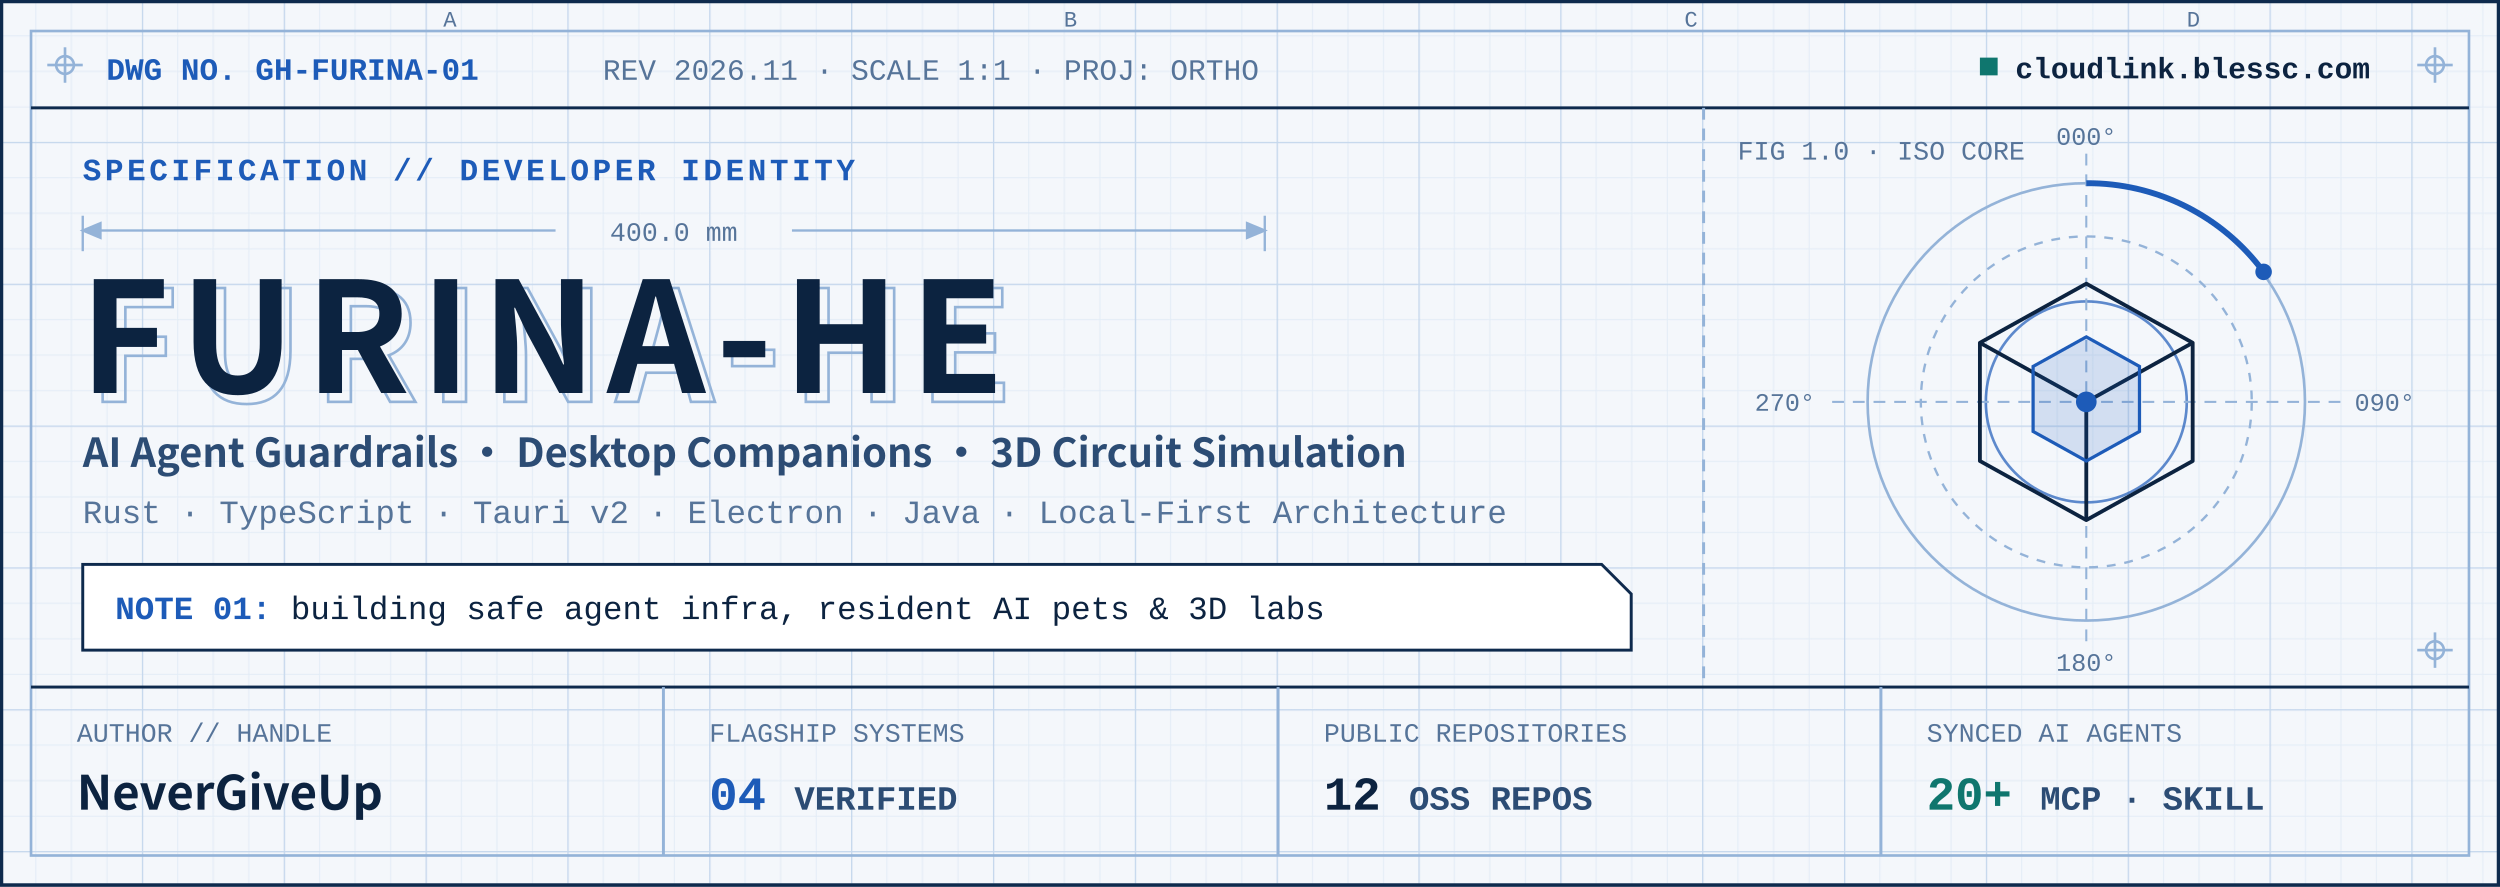
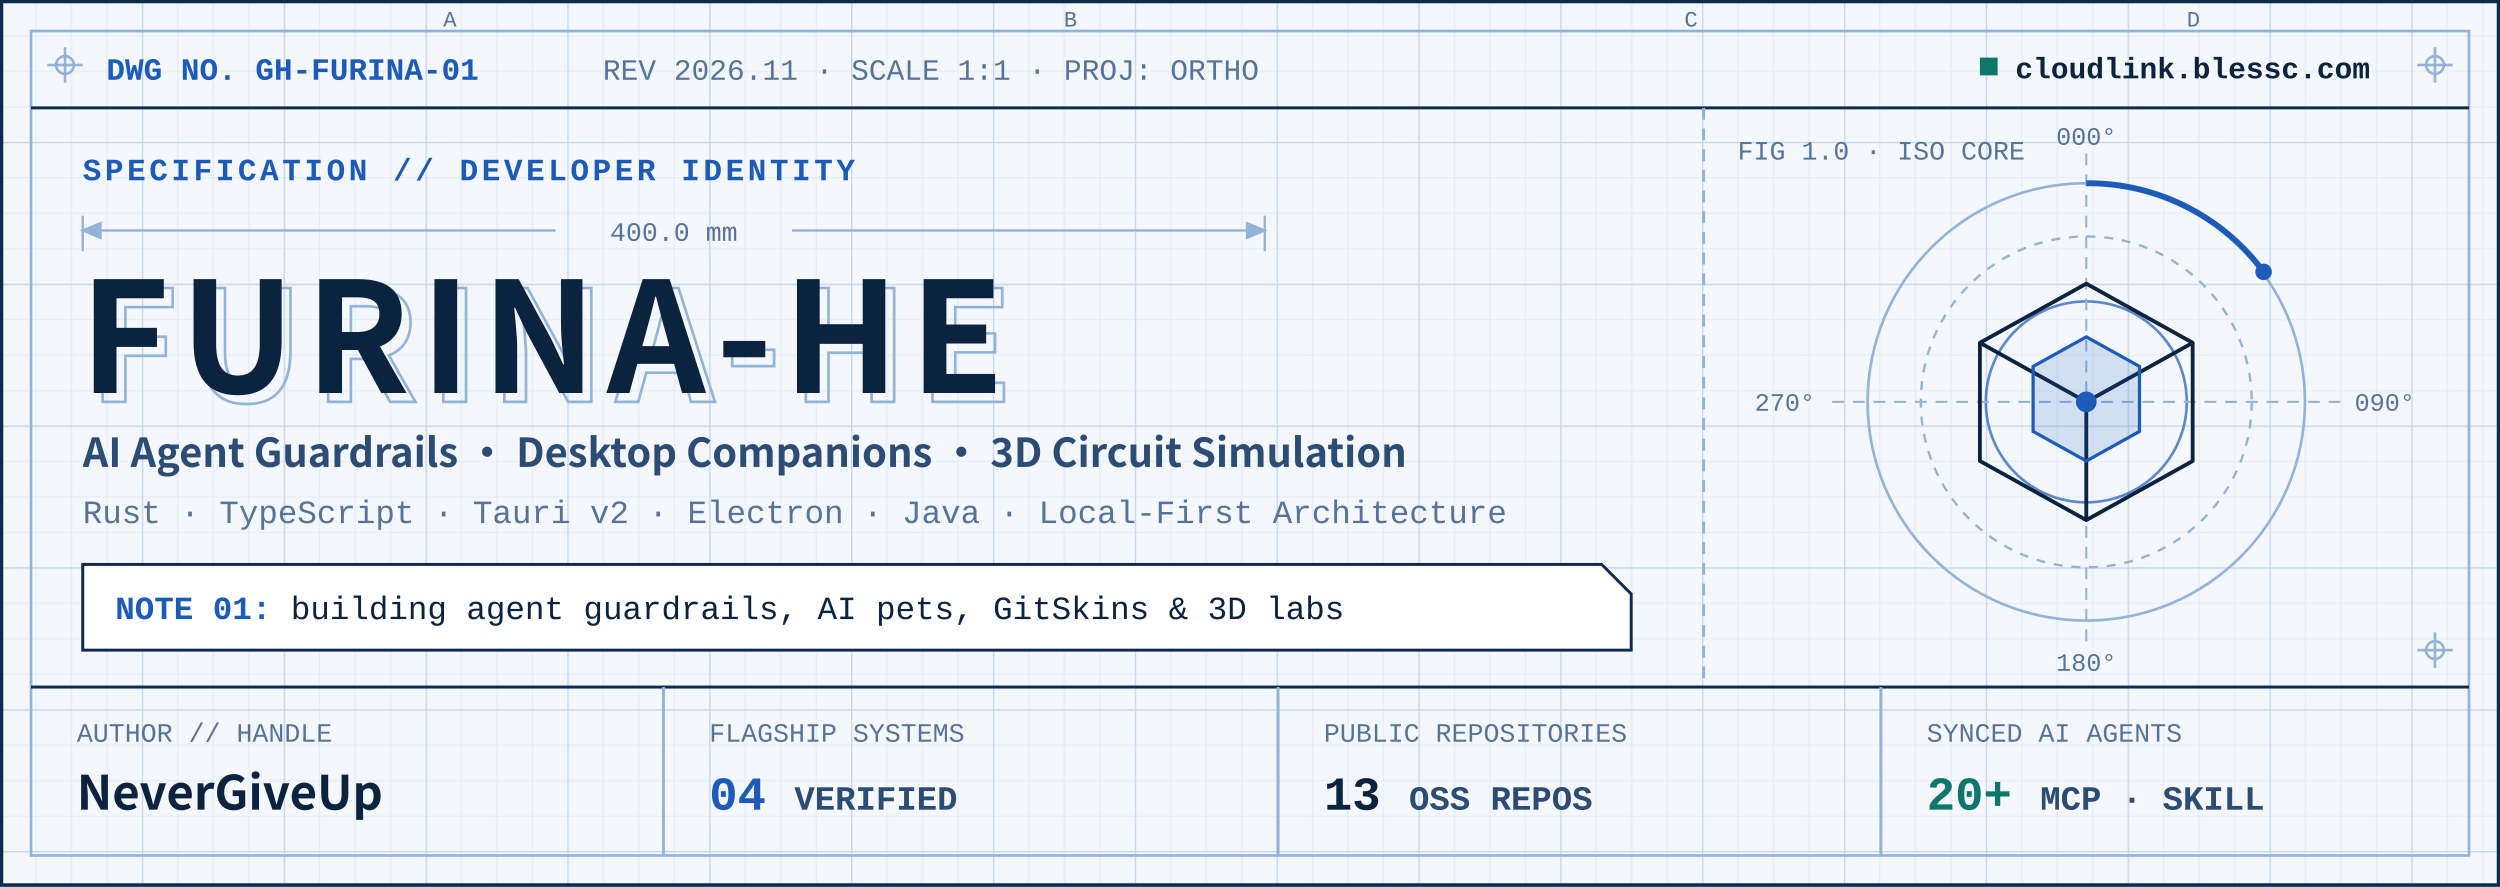
<svg xmlns="http://www.w3.org/2000/svg" width="846" height="300" viewBox="0 0 846 300" role="img" aria-label="Furina-he — Architectural Blueprint CAD Profile">
  <defs>
    <pattern id="gmin-hero-light" width="12" height="12" patternUnits="userSpaceOnUse">
      <path d="M 12 0 L 0 0 0 12" fill="none" stroke="#E3ECF6" stroke-width="0.6" />
    </pattern>
    <pattern id="gmaj-hero-light" width="48" height="48" patternUnits="userSpaceOnUse">
      <rect width="48" height="48" fill="url(#gmin-hero-light)" />
      <path d="M 48 0 L 0 0 0 48" fill="none" stroke="#C6D8ED" stroke-width="0.9" />
    </pattern>
  </defs>
  <style>
    @keyframes cadSweep {
      from { transform: rotate(0deg); }
      to { transform: rotate(360deg); }
    }
    .cad-orbit {
      transform-origin: 706px 136px;
      animation: cadSweep 24s linear infinite;
    }
    @media (prefers-reduced-motion: reduce) {
      .cad-orbit { animation: none !important; }
    }
  </style>
  <rect x="0.5" y="0.5" width="845" height="299" fill="#F4F7FB" />
  <rect x="1" y="1" width="844" height="298" fill="url(#gmaj-hero-light)" />
  <rect x="0.5" y="0.5" width="845" height="299" fill="none" stroke="#0E2A4D" stroke-width="1.2" />
  <rect x="10.5" y="10.5" width="825" height="279" fill="none" stroke="#94B3D8" stroke-width="0.9" />
  <line x1="10.5" y1="36.5" x2="835.5" y2="36.5" stroke="#0E2A4D" stroke-width="1" />
  <text x="36" y="27" font-family="&quot;JetBrains Mono&quot;, &quot;SFMono-Regular&quot;, Consolas, &quot;Liberation Mono&quot;, Menlo, monospace" font-size="10.5" font-weight="700" fill="#1D5BB8">DWG NO. GH-FURINA-01</text>
  <text x="204" y="27" font-family="&quot;JetBrains Mono&quot;, &quot;SFMono-Regular&quot;, Consolas, &quot;Liberation Mono&quot;, Menlo, monospace" font-size="10" fill="#567499">REV 2026.11  ·  SCALE 1:1  ·  PROJ: ORTHO</text>
  <rect x="670" y="19.5" width="6" height="6" fill="#0F766E" />
  <text x="682" y="26.5" font-family="&quot;JetBrains Mono&quot;, &quot;SFMono-Regular&quot;, Consolas, &quot;Liberation Mono&quot;, Menlo, monospace" font-size="10" font-weight="600" fill="#0C2340">cloudlink.blessc.com</text>
  <text x="150" y="9" font-family="&quot;JetBrains Mono&quot;, &quot;SFMono-Regular&quot;, Consolas, &quot;Liberation Mono&quot;, Menlo, monospace" font-size="7.5" fill="#567499">A</text>
  <text x="360" y="9" font-family="&quot;JetBrains Mono&quot;, &quot;SFMono-Regular&quot;, Consolas, &quot;Liberation Mono&quot;, Menlo, monospace" font-size="7.5" fill="#567499">B</text>
  <text x="570" y="9" font-family="&quot;JetBrains Mono&quot;, &quot;SFMono-Regular&quot;, Consolas, &quot;Liberation Mono&quot;, Menlo, monospace" font-size="7.5" fill="#567499">C</text>
  <text x="740" y="9" font-family="&quot;JetBrains Mono&quot;, &quot;SFMono-Regular&quot;, Consolas, &quot;Liberation Mono&quot;, Menlo, monospace" font-size="7.5" fill="#567499">D</text>
  <line x1="576.5" y1="36.5" x2="576.5" y2="232.5" stroke="#94B3D8" stroke-width="1" stroke-dasharray="4 3" />
  <line x1="10.5" y1="232.5" x2="835.5" y2="232.5" stroke="#0E2A4D" stroke-width="1" />
  <text x="28" y="61" font-family="&quot;JetBrains Mono&quot;, &quot;SFMono-Regular&quot;, Consolas, &quot;Liberation Mono&quot;, Menlo, monospace" font-size="10.5" font-weight="600" letter-spacing="1.2" fill="#1D5BB8">SPECIFICATION // DEVELOPER IDENTITY</text>
  <g stroke="#94B3D8" stroke-width="0.8">
    <line x1="28" y1="73" x2="28" y2="85" />
    <line x1="428" y1="73" x2="428" y2="85" />
    <line x1="28" y1="78" x2="188" y2="78" />
    <line x1="268" y1="78" x2="428" y2="78" />
    <polygon points="28,78 34,75.5 34,80.5" fill="#94B3D8" />
    <polygon points="428,78 422,75.5 422,80.5" fill="#94B3D8" />
  </g>
  <text x="228" y="81.5" text-anchor="middle" font-family="&quot;JetBrains Mono&quot;, &quot;SFMono-Regular&quot;, Consolas, &quot;Liberation Mono&quot;, Menlo, monospace" font-size="9" fill="#567499">400.0 mm</text>
  <text x="30" y="136" font-family="&quot;Inter Tight&quot;, -apple-system, BlinkMacSystemFont, &quot;Segoe UI&quot;, &quot;Noto Sans CJK SC&quot;, Arial, sans-serif" font-size="52" font-weight="800" letter-spacing="3.5" fill="none" stroke="#94B3D8" stroke-width="0.9">FURINA-HE</text>
  <text x="27" y="133" font-family="&quot;Inter Tight&quot;, -apple-system, BlinkMacSystemFont, &quot;Segoe UI&quot;, &quot;Noto Sans CJK SC&quot;, Arial, sans-serif" font-size="52" font-weight="800" letter-spacing="3.5" fill="#0C2340">FURINA-HE</text>
  <text x="28" y="158" font-family="&quot;Inter Tight&quot;, -apple-system, BlinkMacSystemFont, &quot;Segoe UI&quot;, &quot;Noto Sans CJK SC&quot;, Arial, sans-serif" font-size="13.5" font-weight="600" fill="#2C4C74">AI Agent Guardrails · Desktop Companions · 3D Circuit Simulation</text>
  <text x="28" y="177" font-family="&quot;JetBrains Mono&quot;, &quot;SFMono-Regular&quot;, Consolas, &quot;Liberation Mono&quot;, Menlo, monospace" font-size="11" fill="#567499">Rust · TypeScript · Tauri v2 · Electron · Java · Local-First Architecture</text>
  <polygon points="28,191 542,191 552,201 552,220 28,220" fill="#FFFFFF" stroke="#0E2A4D" stroke-width="1" />
  <text x="39" y="209.5" font-family="&quot;JetBrains Mono&quot;, &quot;SFMono-Regular&quot;, Consolas, &quot;Liberation Mono&quot;, Menlo, monospace" font-size="11" fill="#0C2340">
-     <tspan fill="#1D5BB8" font-weight="700">NOTE 01:</tspan> building safe agent infra, resident AI pets &amp; 3D labs</text>
+     <tspan fill="#1D5BB8" font-weight="700">NOTE 01:</tspan> building agent guardrails, AI pets, GitSkins &amp; 3D labs</text>
  <g transform="translate(0, 0)">
    <circle cx="706" cy="136" r="74" fill="none" stroke="#94B3D8" stroke-width="0.9" />
    <circle cx="706" cy="136" r="56" fill="none" stroke="#94B3D8" stroke-width="0.8" stroke-dasharray="3 3" />
    <circle cx="706" cy="136" r="34" fill="none" stroke="#1D5BB8" stroke-width="0.9" stroke-opacity="0.7" />
    <line x1="620" y1="136" x2="792" y2="136" stroke="#94B3D8" stroke-width="0.7" stroke-dasharray="4 3" />
    <line x1="706" y1="52" x2="706" y2="220" stroke="#94B3D8" stroke-width="0.7" stroke-dasharray="4 3" />
    <g class="cad-orbit">
      <path d="M 706 62 A 74 74 0 0 1 766 92" fill="none" stroke="#1D5BB8" stroke-width="2" />
      <circle cx="766" cy="92" r="2.8" fill="#1D5BB8" />
    </g>
    <text x="706" y="49" text-anchor="middle" font-family="&quot;JetBrains Mono&quot;, &quot;SFMono-Regular&quot;, Consolas, &quot;Liberation Mono&quot;, Menlo, monospace" font-size="8.5" fill="#567499">000°</text>
    <text x="807" y="139" text-anchor="middle" font-family="&quot;JetBrains Mono&quot;, &quot;SFMono-Regular&quot;, Consolas, &quot;Liberation Mono&quot;, Menlo, monospace" font-size="8.5" fill="#567499">090°</text>
    <text x="706" y="227" text-anchor="middle" font-family="&quot;JetBrains Mono&quot;, &quot;SFMono-Regular&quot;, Consolas, &quot;Liberation Mono&quot;, Menlo, monospace" font-size="8.5" fill="#567499">180°</text>
    <text x="604" y="139" text-anchor="middle" font-family="&quot;JetBrains Mono&quot;, &quot;SFMono-Regular&quot;, Consolas, &quot;Liberation Mono&quot;, Menlo, monospace" font-size="8.5" fill="#567499">270°</text>
    <g stroke="#0C2340" stroke-width="1.3" fill="none" stroke-linejoin="round">
      <polygon points="706,96 742,116 742,156 706,176 670,156 670,116" />
      <polyline points="670,116 706,136 742,116" />
      <line x1="706" y1="136" x2="706" y2="176" />
    </g>
    <g stroke="#1D5BB8" stroke-width="1.1" fill="#1D5BB8" fill-opacity="0.16">
      <polygon points="706,114 724,124 724,146 706,156 688,146 688,124" />
    </g>
    <circle cx="706" cy="136" r="3.5" fill="#1D5BB8" />
    <text x="588" y="54" font-family="&quot;JetBrains Mono&quot;, &quot;SFMono-Regular&quot;, Consolas, &quot;Liberation Mono&quot;, Menlo, monospace" font-size="9" fill="#567499">FIG 1.0 · ISO CORE</text>
  </g>
  <g stroke="#94B3D8" stroke-width="0.9" fill="none">
    <circle cx="22" cy="22" r="3" />
    <line x1="16" y1="22" x2="28" y2="22" />
    <line x1="22" y1="16" x2="22" y2="28" />
  </g>
  <g stroke="#94B3D8" stroke-width="0.9" fill="none">
    <circle cx="824" cy="22" r="3" />
    <line x1="818" y1="22" x2="830" y2="22" />
    <line x1="824" y1="16" x2="824" y2="28" />
  </g>
  <g stroke="#94B3D8" stroke-width="0.9" fill="none">
    <circle cx="824" cy="220" r="3" />
    <line x1="818" y1="220" x2="830" y2="220" />
    <line x1="824" y1="214" x2="824" y2="226" />
  </g>
  <text x="26" y="251" font-family="&quot;JetBrains Mono&quot;, &quot;SFMono-Regular&quot;, Consolas, &quot;Liberation Mono&quot;, Menlo, monospace" font-size="9" fill="#567499">AUTHOR // HANDLE</text>
  <text x="26" y="274" font-family="&quot;Inter Tight&quot;, -apple-system, BlinkMacSystemFont, &quot;Segoe UI&quot;, &quot;Noto Sans CJK SC&quot;, Arial, sans-serif" font-size="16" font-weight="800" fill="#0C2340">NeverGiveUp</text>
  <line x1="224.5" y1="232.5" x2="224.5" y2="289.5" stroke="#94B3D8" stroke-width="1" />
  <text x="240" y="251" font-family="&quot;JetBrains Mono&quot;, &quot;SFMono-Regular&quot;, Consolas, &quot;Liberation Mono&quot;, Menlo, monospace" font-size="9" fill="#567499">FLAGSHIP SYSTEMS</text>
  <text x="240" y="274" font-family="&quot;JetBrains Mono&quot;, &quot;SFMono-Regular&quot;, Consolas, &quot;Liberation Mono&quot;, Menlo, monospace" font-size="16" font-weight="700" fill="#1D5BB8">04 <tspan font-size="11.5" font-weight="600" fill="#2C4C74">VERIFIED</tspan>
  </text>
  <line x1="432.5" y1="232.5" x2="432.5" y2="289.5" stroke="#94B3D8" stroke-width="1" />
  <text x="448" y="251" font-family="&quot;JetBrains Mono&quot;, &quot;SFMono-Regular&quot;, Consolas, &quot;Liberation Mono&quot;, Menlo, monospace" font-size="9" fill="#567499">PUBLIC REPOSITORIES</text>
-   <text x="448" y="274" font-family="&quot;JetBrains Mono&quot;, &quot;SFMono-Regular&quot;, Consolas, &quot;Liberation Mono&quot;, Menlo, monospace" font-size="16" font-weight="700" fill="#0C2340">12 <tspan font-size="11.5" font-weight="600" fill="#2C4C74">OSS REPOS</tspan>
+   <text x="448" y="274" font-family="&quot;JetBrains Mono&quot;, &quot;SFMono-Regular&quot;, Consolas, &quot;Liberation Mono&quot;, Menlo, monospace" font-size="16" font-weight="700" fill="#0C2340">13 <tspan font-size="11.5" font-weight="600" fill="#2C4C74">OSS REPOS</tspan>
  </text>
  <line x1="636.5" y1="232.5" x2="636.5" y2="289.5" stroke="#94B3D8" stroke-width="1" />
  <text x="652" y="251" font-family="&quot;JetBrains Mono&quot;, &quot;SFMono-Regular&quot;, Consolas, &quot;Liberation Mono&quot;, Menlo, monospace" font-size="9" fill="#567499">SYNCED AI AGENTS</text>
  <text x="652" y="274" font-family="&quot;JetBrains Mono&quot;, &quot;SFMono-Regular&quot;, Consolas, &quot;Liberation Mono&quot;, Menlo, monospace" font-size="16" font-weight="700" fill="#0F766E">20+ <tspan font-size="11.5" font-weight="600" fill="#2C4C74">MCP · SKILL</tspan>
  </text>
</svg>
